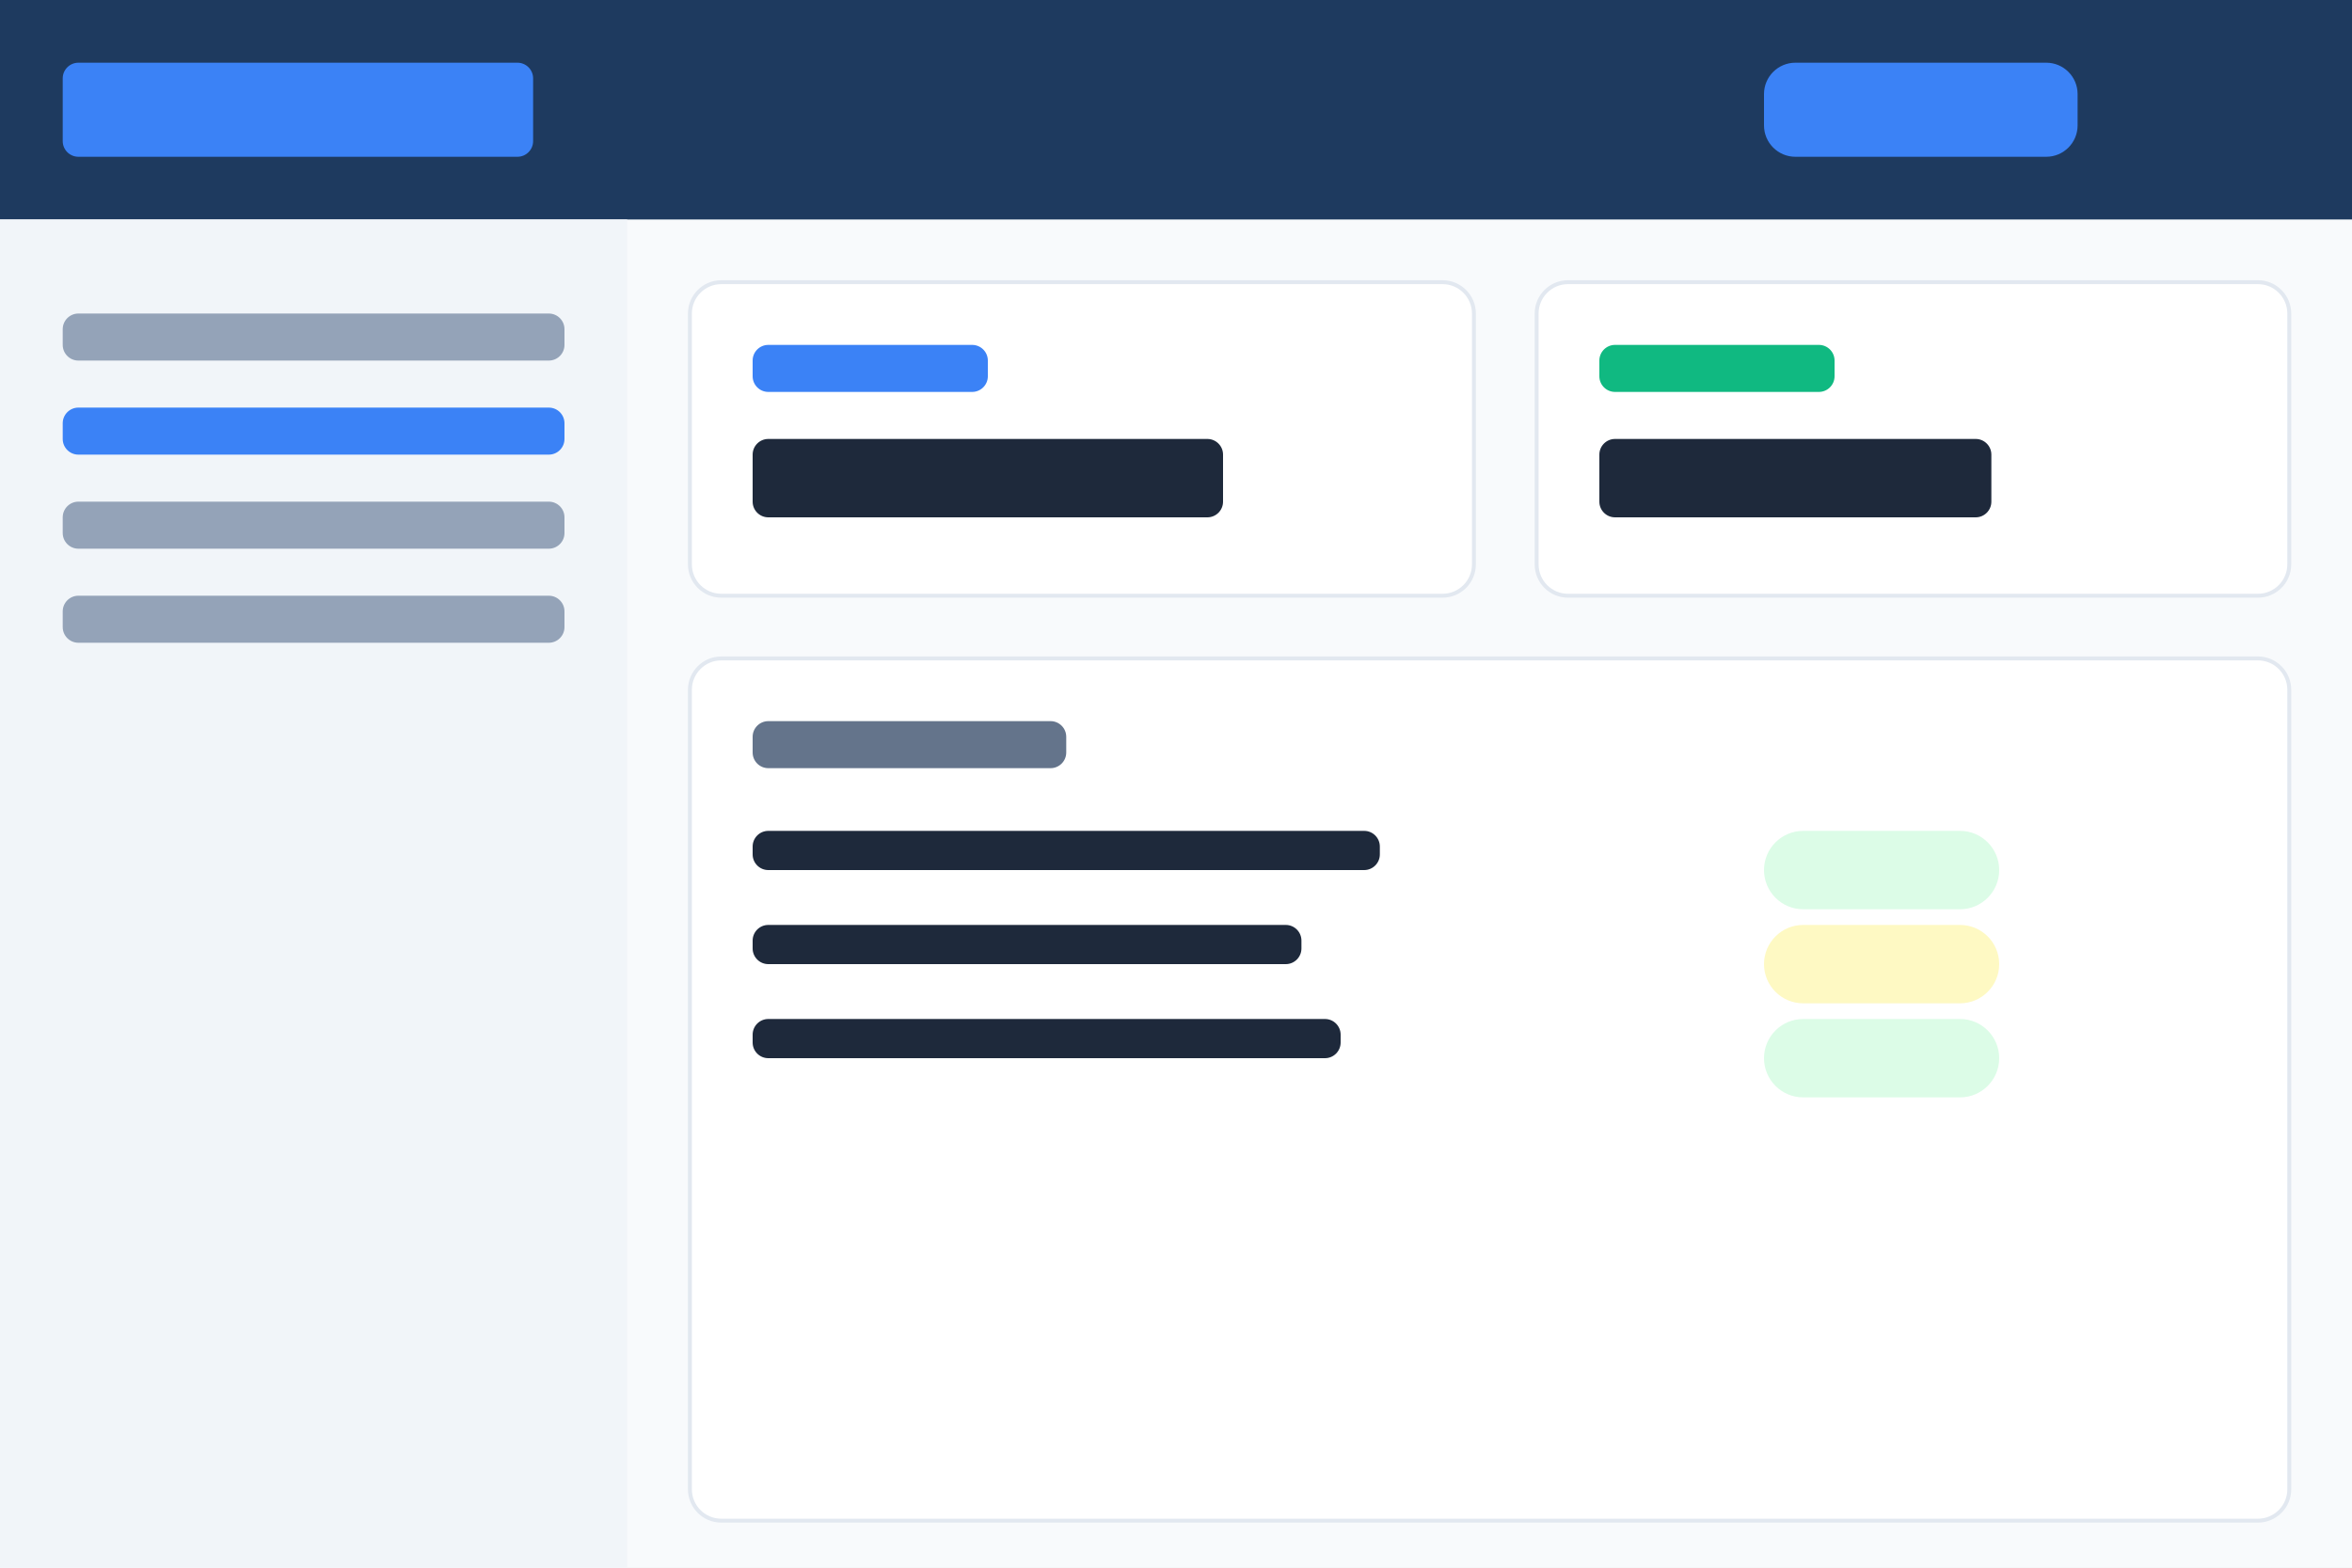
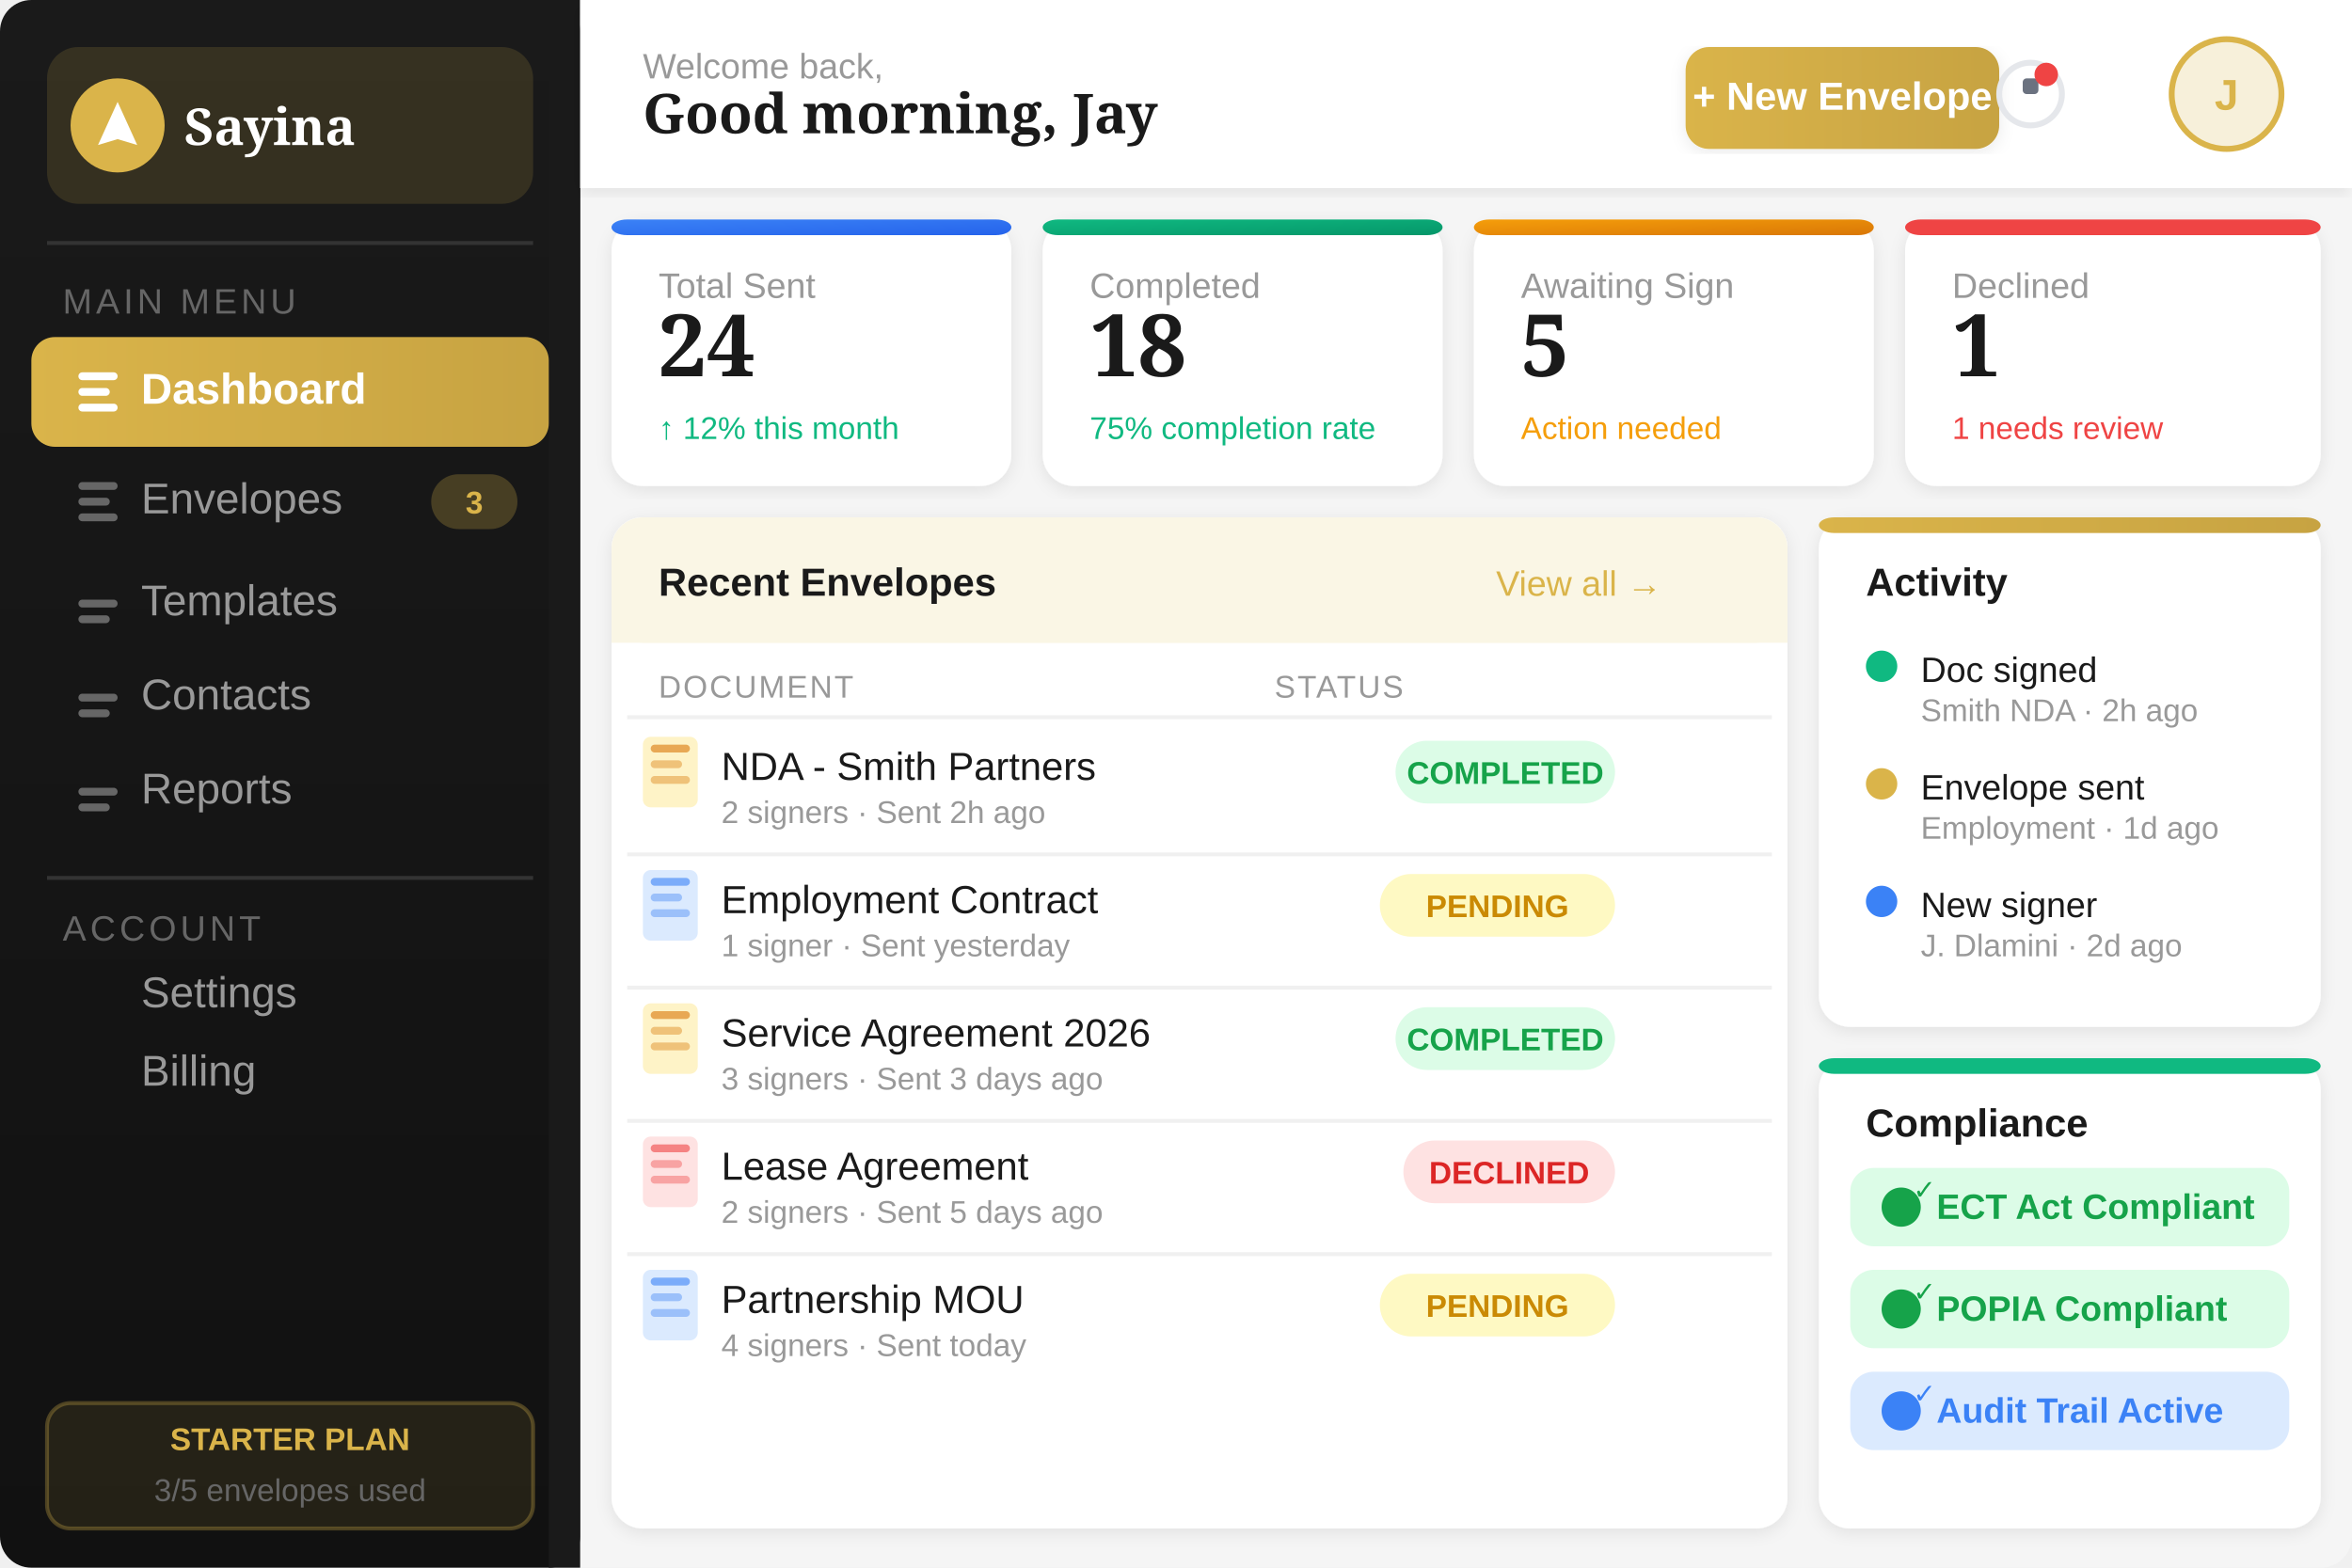
<svg xmlns="http://www.w3.org/2000/svg" width="600" height="400" viewBox="0 0 600 400">
-   <rect width="600" height="400" fill="#F8FAFC" />
-   <rect width="600" height="56" fill="#1E3A5F" />
-   <rect x="16" y="16" width="120" height="24" rx="4" fill="#3B82F6" />
-   <rect x="450" y="16" width="80" height="24" rx="8" fill="#3B82F6" />
-   <rect x="0" y="56" width="160" height="344" fill="#F1F5F9" />
-   <rect x="16" y="80" width="128" height="12" rx="4" fill="#94A3B8" />
-   <rect x="16" y="104" width="128" height="12" rx="4" fill="#3B82F6" />
-   <rect x="16" y="128" width="128" height="12" rx="4" fill="#94A3B8" />
-   <rect x="16" y="152" width="128" height="12" rx="4" fill="#94A3B8" />
-   <rect x="176" y="72" width="200" height="80" rx="8" fill="white" stroke="#E2E8F0" stroke-width="1" />
-   <rect x="192" y="88" width="60" height="12" rx="4" fill="#3B82F6" />
-   <rect x="192" y="112" width="120" height="20" rx="4" fill="#1E293B" />
-   <rect x="392" y="72" width="192" height="80" rx="8" fill="white" stroke="#E2E8F0" stroke-width="1" />
-   <rect x="408" y="88" width="60" height="12" rx="4" fill="#10B981" />
-   <rect x="408" y="112" width="100" height="20" rx="4" fill="#1E293B" />
-   <rect x="176" y="168" width="408" height="220" rx="8" fill="white" stroke="#E2E8F0" stroke-width="1" />
-   <rect x="192" y="184" width="80" height="12" rx="4" fill="#64748B" />
-   <rect x="192" y="212" width="160" height="10" rx="4" fill="#1E293B" />
-   <rect x="192" y="236" width="140" height="10" rx="4" fill="#1E293B" />
-   <rect x="192" y="260" width="150" height="10" rx="4" fill="#1E293B" />
-   <rect x="450" y="212" width="60" height="20" rx="10" fill="#DCFCE7" />
-   <rect x="450" y="236" width="60" height="20" rx="10" fill="#FEF9C3" />
-   <rect x="450" y="260" width="60" height="20" rx="10" fill="#DCFCE7" />
+   <defs>
+     <filter id="shadow" x="-5%" y="-5%" width="110%" height="110%">
+       <feDropShadow dx="0" dy="1" stdDeviation="2" flood-color="#00000015" />
+     </filter>
+     <linearGradient id="sidebarGrad" x1="0" y1="0" x2="0" y2="1">
+       <stop offset="0%" stop-color="#1a1a1a" />
+       <stop offset="100%" stop-color="#111111" />
+     </linearGradient>
+     <linearGradient id="goldGrad" x1="0" y1="0" x2="1" y2="0">
+       <stop offset="0%" stop-color="#DAB44A" />
+       <stop offset="100%" stop-color="#c7a342" />
+     </linearGradient>
+     <linearGradient id="cardBlue" x1="0" y1="0" x2="1" y2="1">
+       <stop offset="0%" stop-color="#3b82f6" />
+       <stop offset="100%" stop-color="#2563eb" />
+     </linearGradient>
+     <linearGradient id="cardGreen" x1="0" y1="0" x2="1" y2="1">
+       <stop offset="0%" stop-color="#10b981" />
+       <stop offset="100%" stop-color="#059669" />
+     </linearGradient>
+     <linearGradient id="cardOrange" x1="0" y1="0" x2="1" y2="1">
+       <stop offset="0%" stop-color="#f59e0b" />
+       <stop offset="100%" stop-color="#d97706" />
+     </linearGradient>
+   </defs>
+   <rect width="600" height="400" fill="#f5f5f5" rx="8" />
+   <rect x="0" y="0" width="148" height="400" fill="url(#sidebarGrad)" rx="8" />
+   <rect x="140" y="0" width="8" height="400" fill="#1a1a1a" />
+   <rect x="12" y="12" width="124" height="40" rx="8" fill="#DAB44A" fill-opacity="0.15" />
+   <circle cx="30" cy="32" r="12" fill="#DAB44A" />
+   <path d="M25 37 L30 26 L35 37 L30 35.5 Z" fill="white" font-size="8" />
+   <text x="47" y="37" font-family="Georgia,serif" font-size="13" font-weight="bold" fill="white">Sayina</text>
+   <line x1="12" y1="62" x2="136" y2="62" stroke="#333333" stroke-width="1" />
+   <text x="16" y="80" font-family="Arial,sans-serif" font-size="9" fill="#666666" letter-spacing="1">MAIN MENU</text>
+   <rect x="8" y="86" width="132" height="28" rx="6" fill="url(#goldGrad)" />
+   <rect x="20" y="95" width="10" height="2" rx="1" fill="white" />
+   <rect x="20" y="99" width="8" height="2" rx="1" fill="white" />
+   <rect x="20" y="103" width="10" height="2" rx="1" fill="white" />
+   <text x="36" y="103" font-family="Arial,sans-serif" font-size="11" font-weight="bold" fill="white">Dashboard</text>
+   <rect x="20" y="123" width="10" height="2" rx="1" fill="#666666" />
+   <rect x="20" y="127" width="8" height="2" rx="1" fill="#666666" />
+   <rect x="20" y="131" width="10" height="2" rx="1" fill="#666666" />
+   <text x="36" y="131" font-family="Arial,sans-serif" font-size="11" fill="#999999">Envelopes</text>
+   <rect x="110" y="121" width="22" height="14" rx="7" fill="#DAB44A" fill-opacity="0.25" />
+   <text x="121" y="131" font-family="Arial,sans-serif" font-size="8" font-weight="bold" fill="#DAB44A" text-anchor="middle">3</text>
+   <rect x="20" y="153" width="10" height="2" rx="1" fill="#666666" />
+   <rect x="20" y="157" width="8" height="2" rx="1" fill="#666666" />
+   <text x="36" y="157" font-family="Arial,sans-serif" font-size="11" fill="#999999">Templates</text>
+   <rect x="20" y="177" width="10" height="2" rx="1" fill="#666666" />
+   <rect x="20" y="181" width="8" height="2" rx="1" fill="#666666" />
+   <text x="36" y="181" font-family="Arial,sans-serif" font-size="11" fill="#999999">Contacts</text>
+   <rect x="20" y="201" width="10" height="2" rx="1" fill="#666666" />
+   <rect x="20" y="205" width="8" height="2" rx="1" fill="#666666" />
+   <text x="36" y="205" font-family="Arial,sans-serif" font-size="11" fill="#999999">Reports</text>
+   <line x1="12" y1="224" x2="136" y2="224" stroke="#333333" stroke-width="1" />
+   <text x="16" y="240" font-family="Arial,sans-serif" font-size="9" fill="#666666" letter-spacing="1">ACCOUNT</text>
+   <text x="36" y="257" font-family="Arial,sans-serif" font-size="11" fill="#999999">Settings</text>
+   <text x="36" y="277" font-family="Arial,sans-serif" font-size="11" fill="#999999">Billing</text>
+   <rect x="12" y="358" width="124" height="32" rx="6" fill="#DAB44A" fill-opacity="0.1" stroke="#DAB44A" stroke-width="1" stroke-opacity="0.3" />
+   <text x="74" y="370" font-family="Arial,sans-serif" font-size="8" fill="#DAB44A" text-anchor="middle" font-weight="bold">STARTER PLAN</text>
+   <text x="74" y="383" font-family="Arial,sans-serif" font-size="8" fill="#666666" text-anchor="middle">3/5 envelopes used</text>
+   <rect x="148" y="0" width="452" height="48" fill="white" filter="url(#shadow)" />
+   <text x="164" y="20" font-family="Arial,sans-serif" font-size="9" fill="#999999">Welcome back,</text>
+   <text x="164" y="34" font-family="Georgia,serif" font-size="14" font-weight="bold" fill="#1a1a1a">Good morning, Jay</text>
+   <rect x="430" y="12" width="80" height="26" rx="6" fill="url(#goldGrad)" filter="url(#shadow)" />
+   <text x="470" y="28" font-family="Arial,sans-serif" font-size="10" font-weight="bold" fill="white" text-anchor="middle">+ New Envelope</text>
+   <circle cx="568" cy="24" r="14" fill="#DAB44A" fill-opacity="0.2" stroke="#DAB44A" stroke-width="1.5" />
+   <text x="568" y="28" font-family="Arial,sans-serif" font-size="11" font-weight="bold" fill="#DAB44A" text-anchor="middle">J</text>
+   <circle cx="518" cy="24" r="8" fill="none" stroke="#e5e7eb" stroke-width="1.5" />
+   <rect x="516" y="20" width="4" height="4" rx="1" fill="#6b7280" />
+   <circle cx="522" cy="19" r="3" fill="#ef4444" />
+   <rect x="156" y="56" width="102" height="68" rx="8" fill="white" filter="url(#shadow)" />
+   <rect x="156" y="56" width="102" height="4" rx="4" fill="url(#cardBlue)" />
+   <text x="168" y="76" font-family="Arial,sans-serif" font-size="9" fill="#999999">Total Sent</text>
+   <text x="168" y="96" font-family="Georgia,serif" font-size="22" font-weight="bold" fill="#1a1a1a">24</text>
+   <text x="168" y="112" font-family="Arial,sans-serif" font-size="8" fill="#10b981">↑ 12% this month</text>
+   <rect x="266" y="56" width="102" height="68" rx="8" fill="white" filter="url(#shadow)" />
+   <rect x="266" y="56" width="102" height="4" rx="4" fill="url(#cardGreen)" />
+   <text x="278" y="76" font-family="Arial,sans-serif" font-size="9" fill="#999999">Completed</text>
+   <text x="278" y="96" font-family="Georgia,serif" font-size="22" font-weight="bold" fill="#1a1a1a">18</text>
+   <text x="278" y="112" font-family="Arial,sans-serif" font-size="8" fill="#10b981">75% completion rate</text>
+   <rect x="376" y="56" width="102" height="68" rx="8" fill="white" filter="url(#shadow)" />
+   <rect x="376" y="56" width="102" height="4" rx="4" fill="url(#cardOrange)" />
+   <text x="388" y="76" font-family="Arial,sans-serif" font-size="9" fill="#999999">Awaiting Sign</text>
+   <text x="388" y="96" font-family="Georgia,serif" font-size="22" font-weight="bold" fill="#1a1a1a">5</text>
+   <text x="388" y="112" font-family="Arial,sans-serif" font-size="8" fill="#f59e0b">Action needed</text>
+   <rect x="486" y="56" width="106" height="68" rx="8" fill="white" filter="url(#shadow)" />
+   <rect x="486" y="56" width="106" height="4" rx="4" fill="#ef4444" />
+   <text x="498" y="76" font-family="Arial,sans-serif" font-size="9" fill="#999999">Declined</text>
+   <text x="498" y="96" font-family="Georgia,serif" font-size="22" font-weight="bold" fill="#1a1a1a">1</text>
+   <text x="498" y="112" font-family="Arial,sans-serif" font-size="8" fill="#ef4444">1 needs review</text>
+   <rect x="156" y="132" width="300" height="258" rx="8" fill="white" filter="url(#shadow)" />
+   <rect x="156" y="132" width="300" height="32" rx="8" fill="#faf6e5" />
+   <rect x="156" y="148" width="300" height="16" fill="#faf6e5" />
+   <text x="168" y="152" font-family="Arial,sans-serif" font-size="10" font-weight="bold" fill="#1a1a1a">Recent Envelopes</text>
+   <text x="424" y="152" font-family="Arial,sans-serif" font-size="9" fill="#DAB44A" text-anchor="end">View all →</text>
+   <text x="168" y="178" font-family="Arial,sans-serif" font-size="8" fill="#999999" letter-spacing="0.5">DOCUMENT</text>
+   <text x="358" y="178" font-family="Arial,sans-serif" font-size="8" fill="#999999" letter-spacing="0.5" text-anchor="end">STATUS</text>
+   <line x1="160" y1="183" x2="452" y2="183" stroke="#f0f0f0" stroke-width="1" />
+   <rect x="164" y="188" width="14" height="18" rx="2" fill="#fef3c7" />
+   <rect x="166" y="190" width="10" height="2" rx="1" fill="#d97706" opacity="0.6" />
+   <rect x="166" y="194" width="8" height="2" rx="1" fill="#d97706" opacity="0.4" />
+   <rect x="166" y="198" width="10" height="2" rx="1" fill="#d97706" opacity="0.4" />
+   <text x="184" y="199" font-family="Arial,sans-serif" font-size="10" fill="#1a1a1a">NDA - Smith Partners</text>
+   <text x="184" y="210" font-family="Arial,sans-serif" font-size="8" fill="#999999">2 signers · Sent 2h ago</text>
+   <rect x="356" y="189" width="56" height="16" rx="8" fill="#dcfce7" />
+   <text x="384" y="200" font-family="Arial,sans-serif" font-size="8" fill="#16a34a" text-anchor="middle" font-weight="bold">COMPLETED</text>
+   <line x1="160" y1="218" x2="452" y2="218" stroke="#f0f0f0" stroke-width="1" />
+   <rect x="164" y="222" width="14" height="18" rx="2" fill="#dbeafe" />
+   <rect x="166" y="224" width="10" height="2" rx="1" fill="#3b82f6" opacity="0.6" />
+   <rect x="166" y="228" width="8" height="2" rx="1" fill="#3b82f6" opacity="0.4" />
+   <rect x="166" y="232" width="10" height="2" rx="1" fill="#3b82f6" opacity="0.4" />
+   <text x="184" y="233" font-family="Arial,sans-serif" font-size="10" fill="#1a1a1a">Employment Contract</text>
+   <text x="184" y="244" font-family="Arial,sans-serif" font-size="8" fill="#999999">1 signer · Sent yesterday</text>
+   <rect x="352" y="223" width="60" height="16" rx="8" fill="#fef9c3" />
+   <text x="382" y="234" font-family="Arial,sans-serif" font-size="8" fill="#ca8a04" text-anchor="middle" font-weight="bold">PENDING</text>
+   <line x1="160" y1="252" x2="452" y2="252" stroke="#f0f0f0" stroke-width="1" />
+   <rect x="164" y="256" width="14" height="18" rx="2" fill="#fef3c7" />
+   <rect x="166" y="258" width="10" height="2" rx="1" fill="#d97706" opacity="0.6" />
+   <rect x="166" y="262" width="8" height="2" rx="1" fill="#d97706" opacity="0.4" />
+   <rect x="166" y="266" width="10" height="2" rx="1" fill="#d97706" opacity="0.4" />
+   <text x="184" y="267" font-family="Arial,sans-serif" font-size="10" fill="#1a1a1a">Service Agreement 2026</text>
+   <text x="184" y="278" font-family="Arial,sans-serif" font-size="8" fill="#999999">3 signers · Sent 3 days ago</text>
+   <rect x="356" y="257" width="56" height="16" rx="8" fill="#dcfce7" />
+   <text x="384" y="268" font-family="Arial,sans-serif" font-size="8" fill="#16a34a" text-anchor="middle" font-weight="bold">COMPLETED</text>
+   <line x1="160" y1="286" x2="452" y2="286" stroke="#f0f0f0" stroke-width="1" />
+   <rect x="164" y="290" width="14" height="18" rx="2" fill="#fee2e2" />
+   <rect x="166" y="292" width="10" height="2" rx="1" fill="#ef4444" opacity="0.6" />
+   <rect x="166" y="296" width="8" height="2" rx="1" fill="#ef4444" opacity="0.4" />
+   <rect x="166" y="300" width="10" height="2" rx="1" fill="#ef4444" opacity="0.4" />
+   <text x="184" y="301" font-family="Arial,sans-serif" font-size="10" fill="#1a1a1a">Lease Agreement</text>
+   <text x="184" y="312" font-family="Arial,sans-serif" font-size="8" fill="#999999">2 signers · Sent 5 days ago</text>
+   <rect x="358" y="291" width="54" height="16" rx="8" fill="#fee2e2" />
+   <text x="385" y="302" font-family="Arial,sans-serif" font-size="8" fill="#dc2626" text-anchor="middle" font-weight="bold">DECLINED</text>
+   <line x1="160" y1="320" x2="452" y2="320" stroke="#f0f0f0" stroke-width="1" />
+   <rect x="164" y="324" width="14" height="18" rx="2" fill="#dbeafe" />
+   <rect x="166" y="326" width="10" height="2" rx="1" fill="#3b82f6" opacity="0.6" />
+   <rect x="166" y="330" width="8" height="2" rx="1" fill="#3b82f6" opacity="0.4" />
+   <rect x="166" y="334" width="10" height="2" rx="1" fill="#3b82f6" opacity="0.4" />
+   <text x="184" y="335" font-family="Arial,sans-serif" font-size="10" fill="#1a1a1a">Partnership MOU</text>
+   <text x="184" y="346" font-family="Arial,sans-serif" font-size="8" fill="#999999">4 signers · Sent today</text>
+   <rect x="352" y="325" width="60" height="16" rx="8" fill="#fef9c3" />
+   <text x="382" y="336" font-family="Arial,sans-serif" font-size="8" fill="#ca8a04" text-anchor="middle" font-weight="bold">PENDING</text>
+   <rect x="464" y="132" width="128" height="130" rx="8" fill="white" filter="url(#shadow)" />
+   <rect x="464" y="132" width="128" height="4" rx="4" fill="url(#goldGrad)" />
+   <text x="476" y="152" font-family="Arial,sans-serif" font-size="10" font-weight="bold" fill="#1a1a1a">Activity</text>
+   <circle cx="480" cy="170" r="4" fill="#10b981" />
+   <text x="490" y="174" font-family="Arial,sans-serif" font-size="9" fill="#1a1a1a">Doc signed</text>
+   <text x="490" y="184" font-family="Arial,sans-serif" font-size="8" fill="#999999">Smith NDA · 2h ago</text>
+   <circle cx="480" cy="200" r="4" fill="#DAB44A" />
+   <text x="490" y="204" font-family="Arial,sans-serif" font-size="9" fill="#1a1a1a">Envelope sent</text>
+   <text x="490" y="214" font-family="Arial,sans-serif" font-size="8" fill="#999999">Employment · 1d ago</text>
+   <circle cx="480" cy="230" r="4" fill="#3b82f6" />
+   <text x="490" y="234" font-family="Arial,sans-serif" font-size="9" fill="#1a1a1a">New signer</text>
+   <text x="490" y="244" font-family="Arial,sans-serif" font-size="8" fill="#999999">J. Dlamini · 2d ago</text>
+   <rect x="464" y="270" width="128" height="120" rx="8" fill="white" filter="url(#shadow)" />
+   <rect x="464" y="270" width="128" height="4" rx="4" fill="#10b981" />
+   <text x="476" y="290" font-family="Arial,sans-serif" font-size="10" font-weight="bold" fill="#1a1a1a">Compliance</text>
+   <rect x="472" y="298" width="112" height="20" rx="6" fill="#dcfce7" />
+   <circle cx="485" cy="308" r="5" fill="#16a34a" />
+   <text x="488" y="306" font-family="Arial,sans-serif" font-size="7" fill="#16a34a">✓</text>
+   <text x="494" y="311" font-family="Arial,sans-serif" font-size="9" fill="#16a34a" font-weight="bold">ECT Act Compliant</text>
+   <rect x="472" y="324" width="112" height="20" rx="6" fill="#dcfce7" />
+   <circle cx="485" cy="334" r="5" fill="#16a34a" />
+   <text x="488" y="332" font-family="Arial,sans-serif" font-size="7" fill="#16a34a">✓</text>
+   <text x="494" y="337" font-family="Arial,sans-serif" font-size="9" fill="#16a34a" font-weight="bold">POPIA Compliant</text>
+   <rect x="472" y="350" width="112" height="20" rx="6" fill="#dbeafe" />
+   <circle cx="485" cy="360" r="5" fill="#3b82f6" />
+   <text x="488" y="358" font-family="Arial,sans-serif" font-size="7" fill="#3b82f6">✓</text>
+   <text x="494" y="363" font-family="Arial,sans-serif" font-size="9" fill="#3b82f6" font-weight="bold">Audit Trail Active</text>
</svg>
